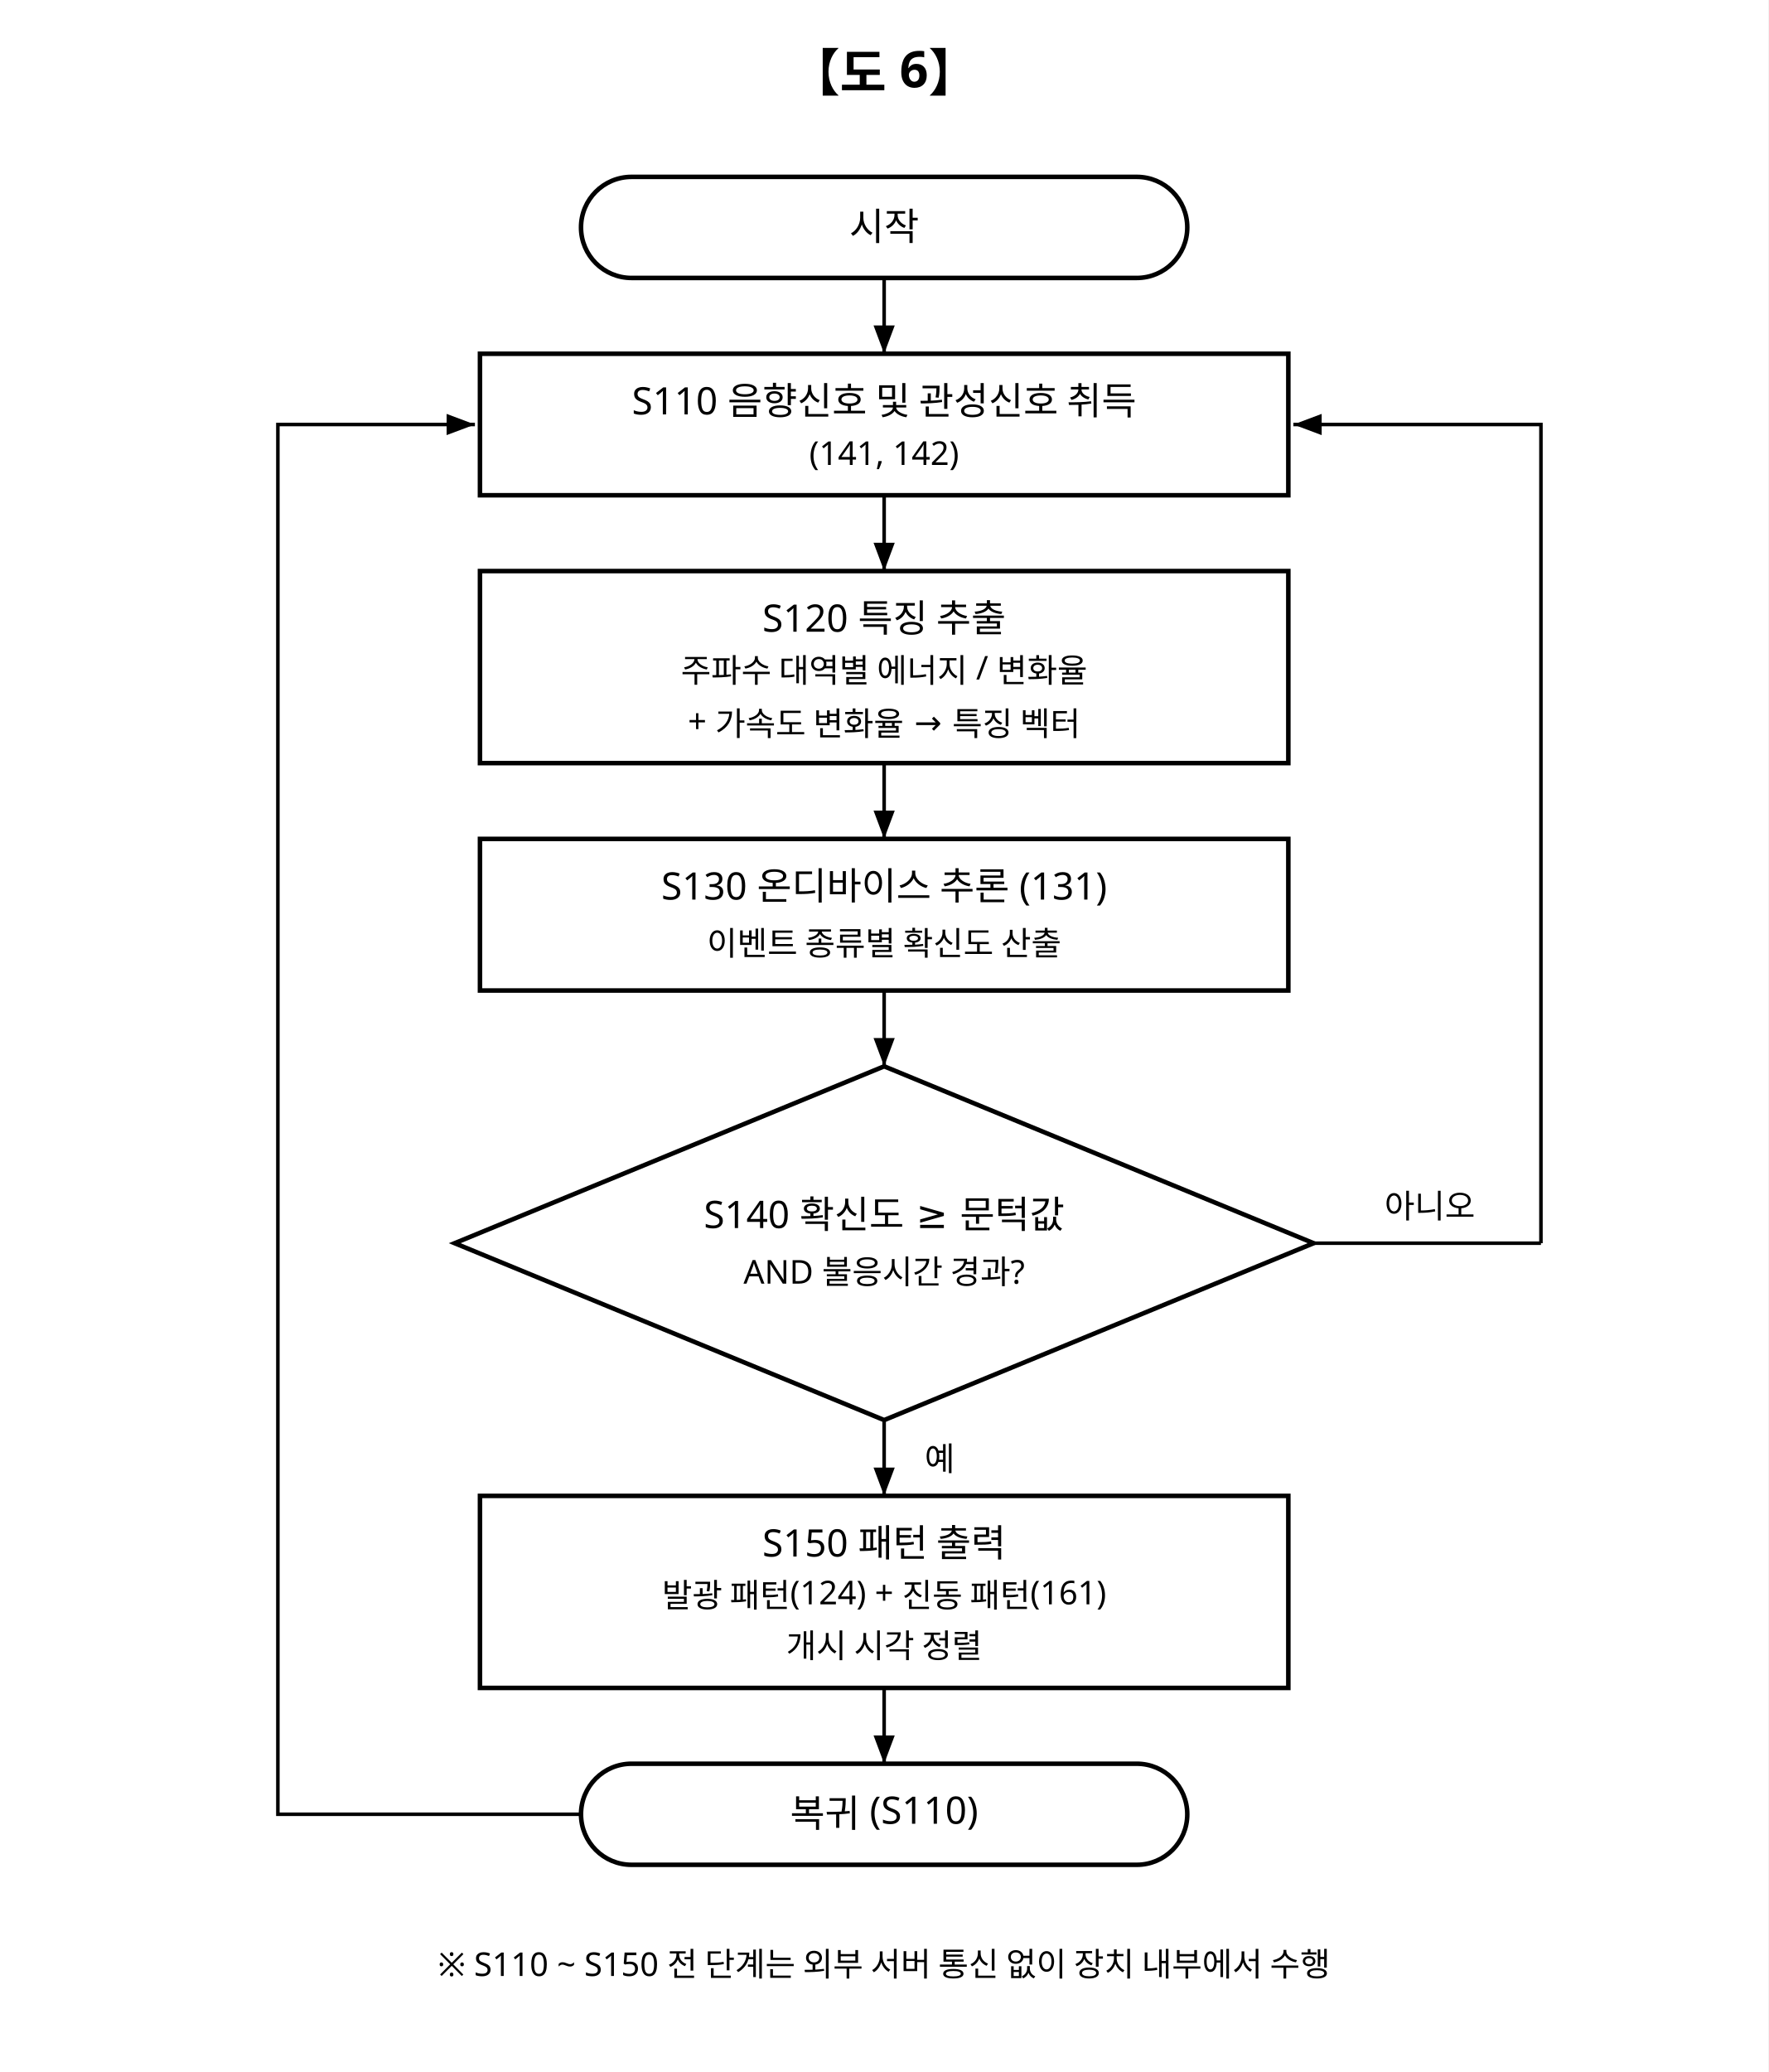
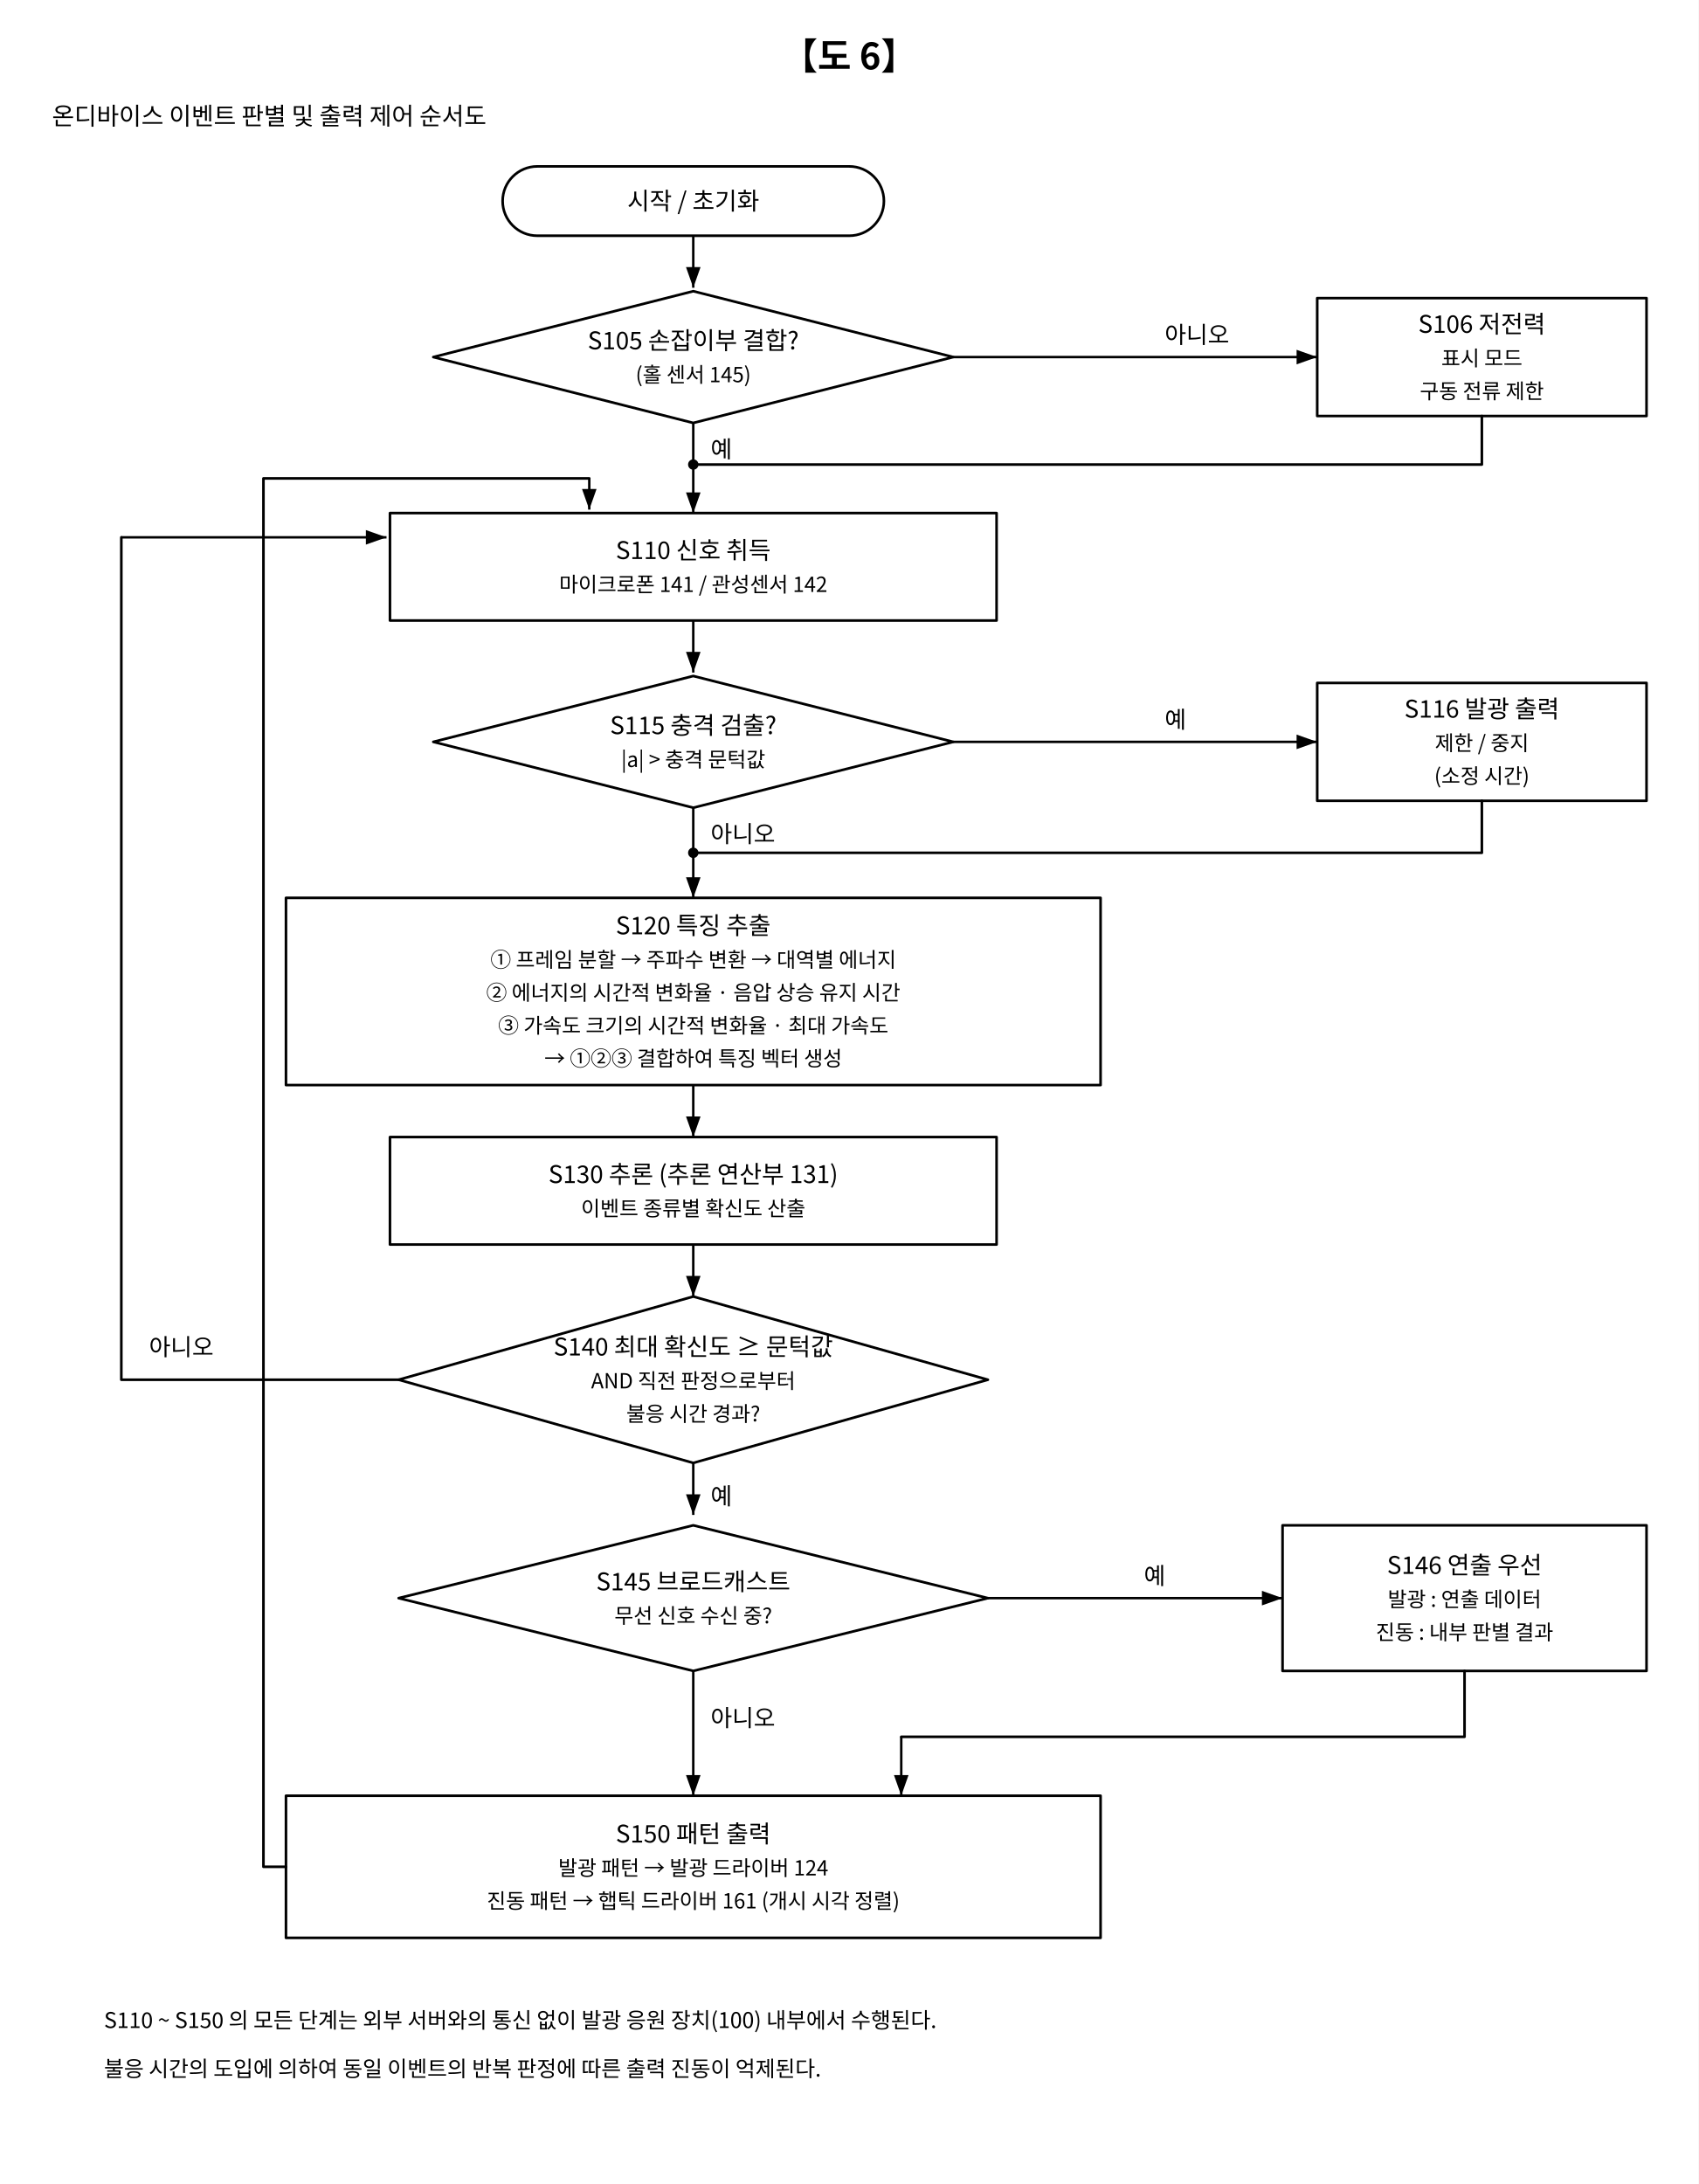
- <svg xmlns="http://www.w3.org/2000/svg" width="700" height="820" viewBox="0 0 700 820">
+ <svg xmlns="http://www.w3.org/2000/svg" width="980" height="1260" viewBox="0 0 980 1260">
  <style>
-  .b{fill:none;stroke:#000;stroke-width:1.8}
-  .a{fill:none;stroke:#000;stroke-width:1.4}
-  .t{font:15px sans-serif;fill:#000;text-anchor:middle}
-  .s{font:13px sans-serif;fill:#000;text-anchor:middle}
-  .cap{font:bold 20px sans-serif;fill:#000;text-anchor:middle}
+  text{font-family:'Noto Sans CJK KR','NanumGothic','DejaVu Sans',sans-serif;fill:#000;stroke:none}
+  .o{fill:none;stroke:#000;stroke-width:2.4;stroke-linejoin:round;stroke-linecap:round}
+  .m{fill:none;stroke:#000;stroke-width:1.5;stroke-linejoin:round;stroke-linecap:round}
+  .f{fill:none;stroke:#000;stroke-width:0.9;stroke-linejoin:round}
+  .hd{fill:none;stroke:#000;stroke-width:1.0;stroke-dasharray:7 5}
+  .ct{fill:none;stroke:#000;stroke-width:1.0;stroke-dasharray:20 4 4 4}
+  .ld{fill:none;stroke:#000;stroke-width:0.9}
+  .ar{fill:none;stroke:#000;stroke-width:1.4;marker-end:url(#ar)}
+  .ar2{fill:none;stroke:#000;stroke-width:1.1;marker-end:url(#ar)}
+  .ray{fill:none;stroke:#000;stroke-width:1.0;stroke-dasharray:6 4;marker-end:url(#ar)}
+  .n{font-size:15px}
+  .ns{font-size:13.5px}
+  .nc{font-size:14px;text-anchor:middle}
+  .ncs{font-size:12px;text-anchor:middle}
+  .cap{font-size:21px;font-weight:700;text-anchor:middle}
+  .sub{font-size:14px}
+  .note{font-size:12.5px}
</style>
-   <rect width="700" height="820" fill="#fff" />
  <defs>
-     <marker id="a3" markerWidth="9" markerHeight="9" refX="8" refY="3" orient="auto">
-       <path d="M0,0 L8,3 L0,6 z" fill="#000" />
+     <marker id="ar" markerWidth="10" markerHeight="10" refX="8.5" refY="3" orient="auto">
+       <path d="M0,0 L8.5,3 L0,6 z" fill="#000" />
    </marker>
+     <pattern id="hA" width="8" height="8" patternTransform="rotate(45)" patternUnits="userSpaceOnUse">
+       <line x1="0" y1="0" x2="0" y2="8" stroke="#000" stroke-width="0.8" />
+     </pattern>
+     <pattern id="hB" width="8" height="8" patternTransform="rotate(-45)" patternUnits="userSpaceOnUse">
+       <line x1="0" y1="0" x2="0" y2="8" stroke="#000" stroke-width="0.8" />
+     </pattern>
+     <pattern id="hC" width="5" height="5" patternTransform="rotate(45)" patternUnits="userSpaceOnUse">
+       <line x1="0" y1="0" x2="0" y2="5" stroke="#000" stroke-width="1.6" />
+     </pattern>
+     <pattern id="hD" width="6" height="6" patternUnits="userSpaceOnUse">
+       <circle cx="3" cy="3" r="1.0" fill="#000" />
+     </pattern>
  </defs>
-   <text class="cap" x="350" y="36">【도 6】</text>
-   <rect class="b" x="230" y="70" width="240" height="40" rx="20" />
-   <text class="t" x="350" y="95">시작</text>
-   <line class="a" x1="350" y1="110" x2="350" y2="140" marker-end="url(#a3)" />
-   <rect class="b" x="190" y="140" width="320" height="56" />
-   <text class="t" x="350" y="164">S110  음향신호 및 관성신호 취득</text>
-   <text class="s" x="350" y="184">(141, 142)</text>
-   <line class="a" x1="350" y1="196" x2="350" y2="226" marker-end="url(#a3)" />
-   <rect class="b" x="190" y="226" width="320" height="76" />
-   <text class="t" x="350" y="250">S120  특징 추출</text>
-   <text class="s" x="350" y="270">주파수 대역별 에너지 / 변화율</text>
-   <text class="s" x="350" y="290">+ 가속도 변화율 → 특징 벡터</text>
-   <line class="a" x1="350" y1="302" x2="350" y2="332" marker-end="url(#a3)" />
-   <rect class="b" x="190" y="332" width="320" height="60" />
-   <text class="t" x="350" y="356">S130  온디바이스 추론 (131)</text>
-   <text class="s" x="350" y="378">이벤트 종류별 확신도 산출</text>
-   <line class="a" x1="350" y1="392" x2="350" y2="422" marker-end="url(#a3)" />
-   <path class="b" d="M350,422 L520,492 L350,562 L180,492 Z" />
-   <text class="t" x="350" y="486">S140  확신도 ≥ 문턱값</text>
-   <text class="s" x="350" y="508">AND 불응시간 경과?</text>
-   <line class="a" x1="520" y1="492" x2="610" y2="492" />
-   <path class="a" d="M610,492 L610,168 L512,168" marker-end="url(#a3)" />
-   <text class="s" x="566" y="482">아니오</text>
-   <line class="a" x1="350" y1="562" x2="350" y2="592" marker-end="url(#a3)" />
-   <text class="s" x="372" y="582">예</text>
-   <rect class="b" x="190" y="592" width="320" height="76" />
-   <text class="t" x="350" y="616">S150  패턴 출력</text>
-   <text class="s" x="350" y="636">발광 패턴(124) + 진동 패턴(161)</text>
-   <text class="s" x="350" y="656">개시 시각 정렬</text>
-   <line class="a" x1="350" y1="668" x2="350" y2="698" marker-end="url(#a3)" />
-   <rect class="b" x="230" y="698" width="240" height="40" rx="20" />
-   <text class="t" x="350" y="723">복귀 (S110)</text>
-   <path class="a" d="M230,718 L110,718 L110,168 L188,168" marker-end="url(#a3)" />
-   <text class="s" x="350" y="782">※ S110 ~ S150 전 단계는 외부 서버 통신 없이 장치 내부에서 수행</text>
+   <rect width="980" height="1260" style="fill:#fff" />
+   <text class="cap" x="490.0" y="40">【도 6】</text>
+   <text class="sub" x="30" y="72">온디바이스 이벤트 판별 및 출력 제어 순서도</text>
+   <rect class="m" x="290" y="96" width="220" height="40" rx="20" />
+   <text class="nc" x="400" y="121">시작 / 초기화</text>
+   <path class="ar" d="M400,136 V166" />
+   <path class="m" d="M400,168.0 L550.0,206 L400,244.0 L250.0,206 Z" />
+   <text class="nc" x="400" y="201.5">S105  손잡이부 결합?</text>
+   <text class="ncs" x="400" y="220.5">(홀 센서 145)</text>
+   <path class="ar" d="M550,206 H760" />
+   <text class="ns" x="672" y="198">아니오</text>
+   <rect class="m" x="760" y="172" width="190" height="68" />
+   <text class="nc" x="855.0" y="192.0">S106 저전력</text>
+   <text class="ncs" x="855.0" y="211.0">표시 모드</text>
+   <text class="ncs" x="855.0" y="230.0">구동 전류 제한</text>
+   <path class="m" d="M855,240 V268 H400" />
+   <circle cx="400" cy="268" r="3" fill="#000" />
+   <path class="ar" d="M400,244 V296" />
+   <text class="ns" x="410" y="264">예</text>
+   <rect class="m" x="225" y="296" width="350" height="62" />
+   <text class="nc" x="400.0" y="322.5">S110  신호 취득</text>
+   <text class="ncs" x="400.0" y="341.5">마이크로폰 141 / 관성센서 142</text>
+   <path class="ar" d="M400,358 V388" />
+   <path class="m" d="M400,390.0 L550.0,428 L400,466.0 L250.0,428 Z" />
+   <text class="nc" x="400" y="423.5">S115  충격 검출?</text>
+   <text class="ncs" x="400" y="442.5">|a| &gt; 충격 문턱값</text>
+   <path class="ar" d="M550,428 H760" />
+   <text class="ns" x="672" y="420">예</text>
+   <rect class="m" x="760" y="394" width="190" height="68" />
+   <text class="nc" x="855.0" y="414.0">S116 발광 출력</text>
+   <text class="ncs" x="855.0" y="433.0">제한 / 중지</text>
+   <text class="ncs" x="855.0" y="452.0">(소정 시간)</text>
+   <path class="m" d="M855,462 V492 H400" />
+   <circle cx="400" cy="492" r="3" fill="#000" />
+   <path class="ar" d="M400,466 V518" />
+   <text class="ns" x="410" y="486">아니오</text>
+   <rect class="m" x="165" y="518" width="470" height="108" />
+   <text class="nc" x="400.0" y="539.0">S120  특징 추출</text>
+   <text class="ncs" x="400.0" y="558.0">① 프레임 분할 → 주파수 변환 → 대역별 에너지</text>
+   <text class="ncs" x="400.0" y="577.0">② 에너지의 시간적 변화율 · 음압 상승 유지 시간</text>
+   <text class="ncs" x="400.0" y="596.0">③ 가속도 크기의 시간적 변화율 · 최대 가속도</text>
+   <text class="ncs" x="400.0" y="615.0">→ ①②③ 결합하여 특징 벡터 생성</text>
+   <path class="ar" d="M400,626 V656" />
+   <rect class="m" x="225" y="656" width="350" height="62" />
+   <text class="nc" x="400.0" y="682.5">S130  추론 (추론 연산부 131)</text>
+   <text class="ncs" x="400.0" y="701.5">이벤트 종류별 확신도 산출</text>
+   <path class="ar" d="M400,718 V748" />
+   <path class="m" d="M400,748.0 L570.0,796 L400,844.0 L230.0,796 Z" />
+   <text class="nc" x="400" y="782.0">S140  최대 확신도 ≥ 문턱값</text>
+   <text class="ncs" x="400" y="801.0">AND 직전 판정으로부터</text>
+   <text class="ncs" x="400" y="820.0">불응 시간 경과?</text>
+   <path class="m" d="M230,796 H70 V310" />
+   <path class="ar" d="M70,310 H223" />
+   <text class="ns" x="86" y="782">아니오</text>
+   <path class="ar" d="M400,844 V874" />
+   <text class="ns" x="410" y="868">예</text>
+   <path class="m" d="M400,880.0 L570.0,922 L400,964.0 L230.0,922 Z" />
+   <text class="nc" x="400" y="917.5">S145  브로드캐스트</text>
+   <text class="ncs" x="400" y="936.5">무선 신호 수신 중?</text>
+   <path class="ar" d="M570,922 H740" />
+   <text class="ns" x="660" y="914">예</text>
+   <rect class="m" x="740" y="880" width="210" height="84" />
+   <text class="nc" x="845.0" y="908.0">S146 연출 우선</text>
+   <text class="ncs" x="845.0" y="927.0">발광 : 연출 데이터</text>
+   <text class="ncs" x="845.0" y="946.0">진동 : 내부 판별 결과</text>
+   <path class="m" d="M845,964 V1002 H520" />
+   <path class="ar" d="M520,1002 V1036" />
+   <path class="ar" d="M400,964 V1036" />
+   <text class="ns" x="410" y="996">아니오</text>
+   <rect class="m" x="165" y="1036" width="470" height="82" />
+   <text class="nc" x="400.0" y="1063.0">S150  패턴 출력</text>
+   <text class="ncs" x="400.0" y="1082.0">발광 패턴 → 발광 드라이버 124</text>
+   <text class="ncs" x="400.0" y="1101.0">진동 패턴 → 햅틱 드라이버 161  (개시 시각 정렬)</text>
+   <path class="m" d="M165,1077 H152 V276 H340" />
+   <path class="ar" d="M340,276 V294" />
+   <text class="note" x="60" y="1170">S110 ~ S150 의 모든 단계는 외부 서버와의 통신 없이 발광 응원 장치(100) 내부에서 수행된다.</text>
+   <text class="note" x="60" y="1198">불응 시간의 도입에 의하여 동일 이벤트의 반복 판정에 따른 출력 진동이 억제된다.</text>
</svg>
